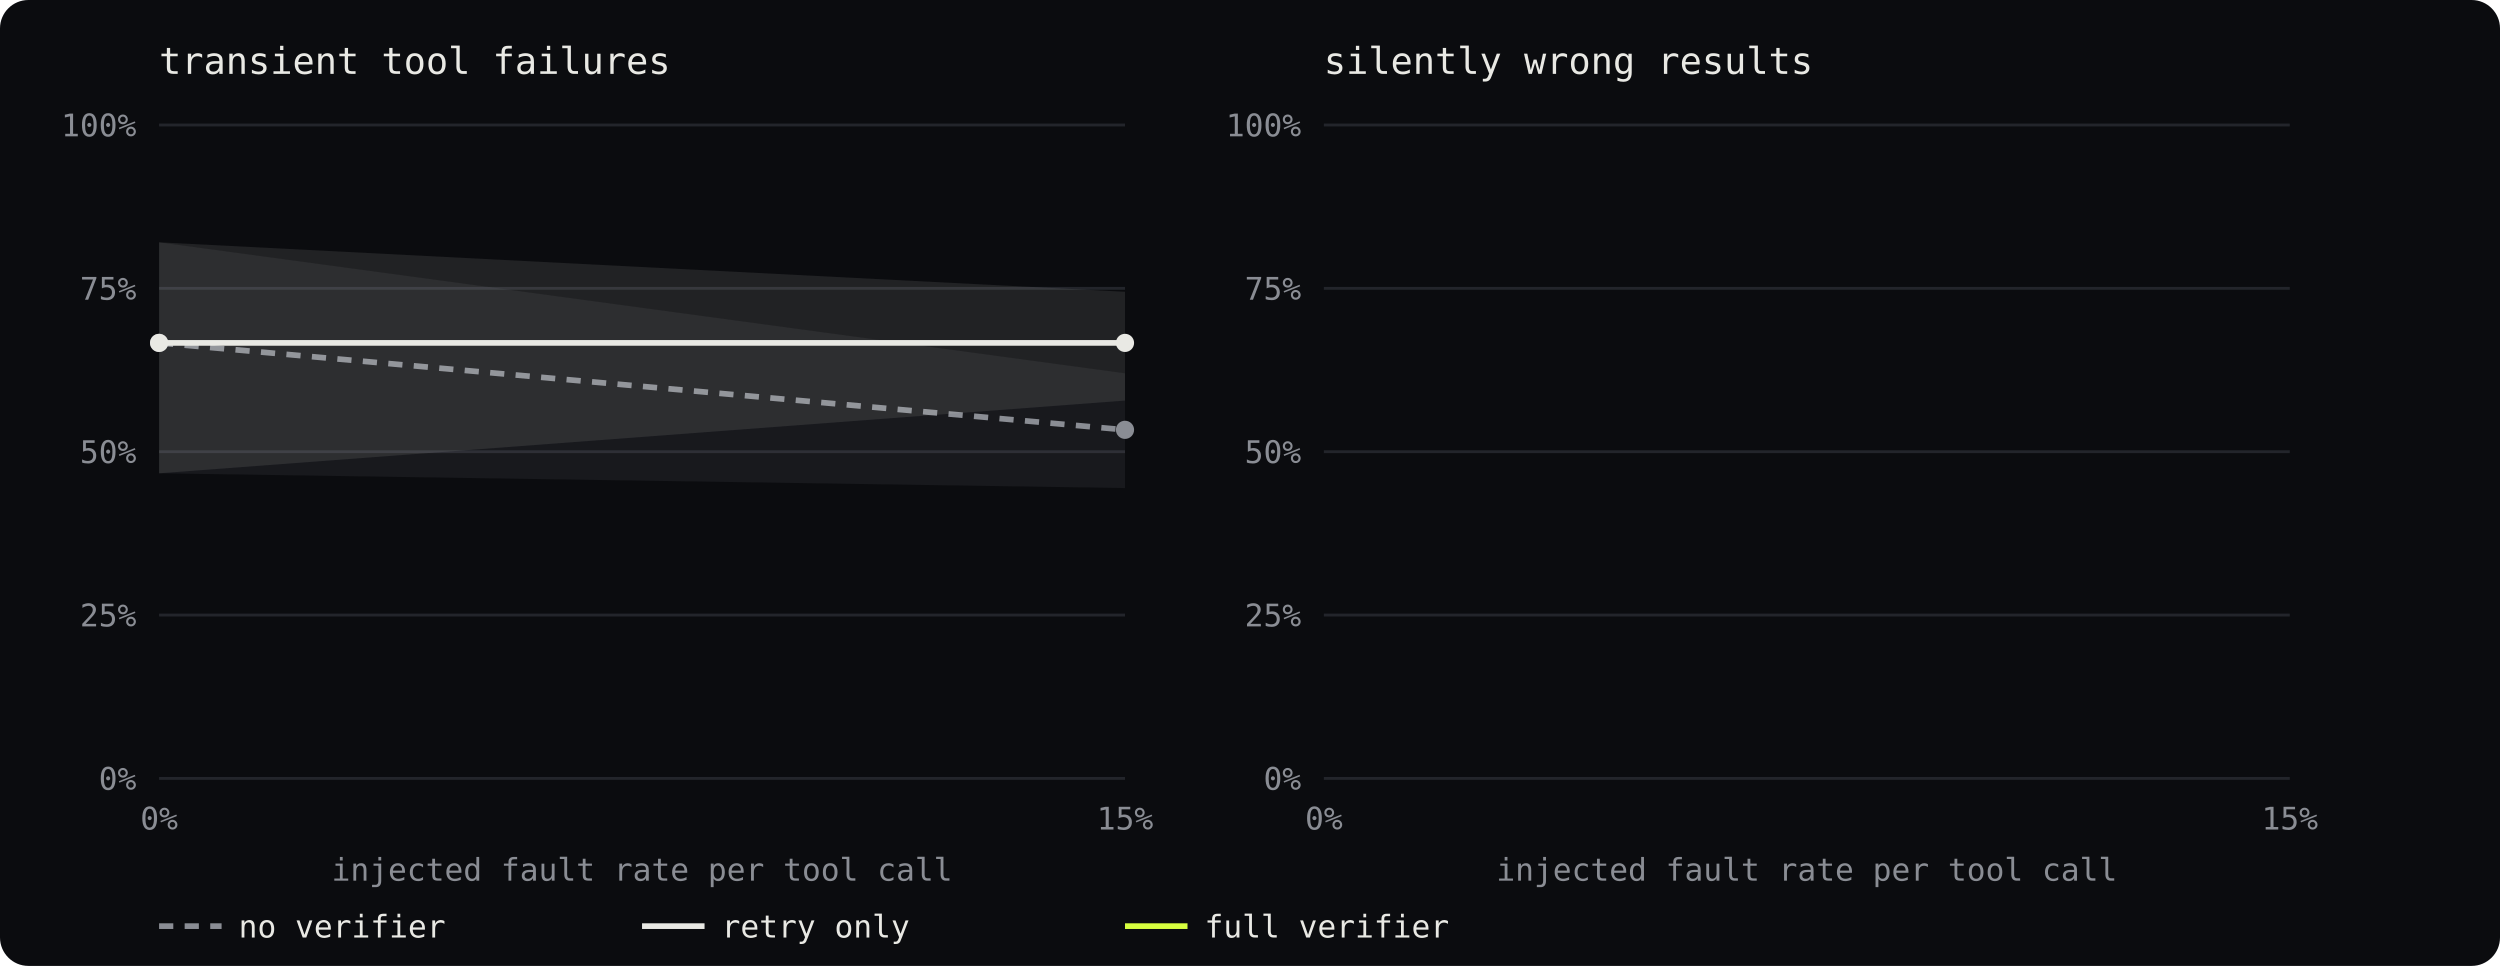
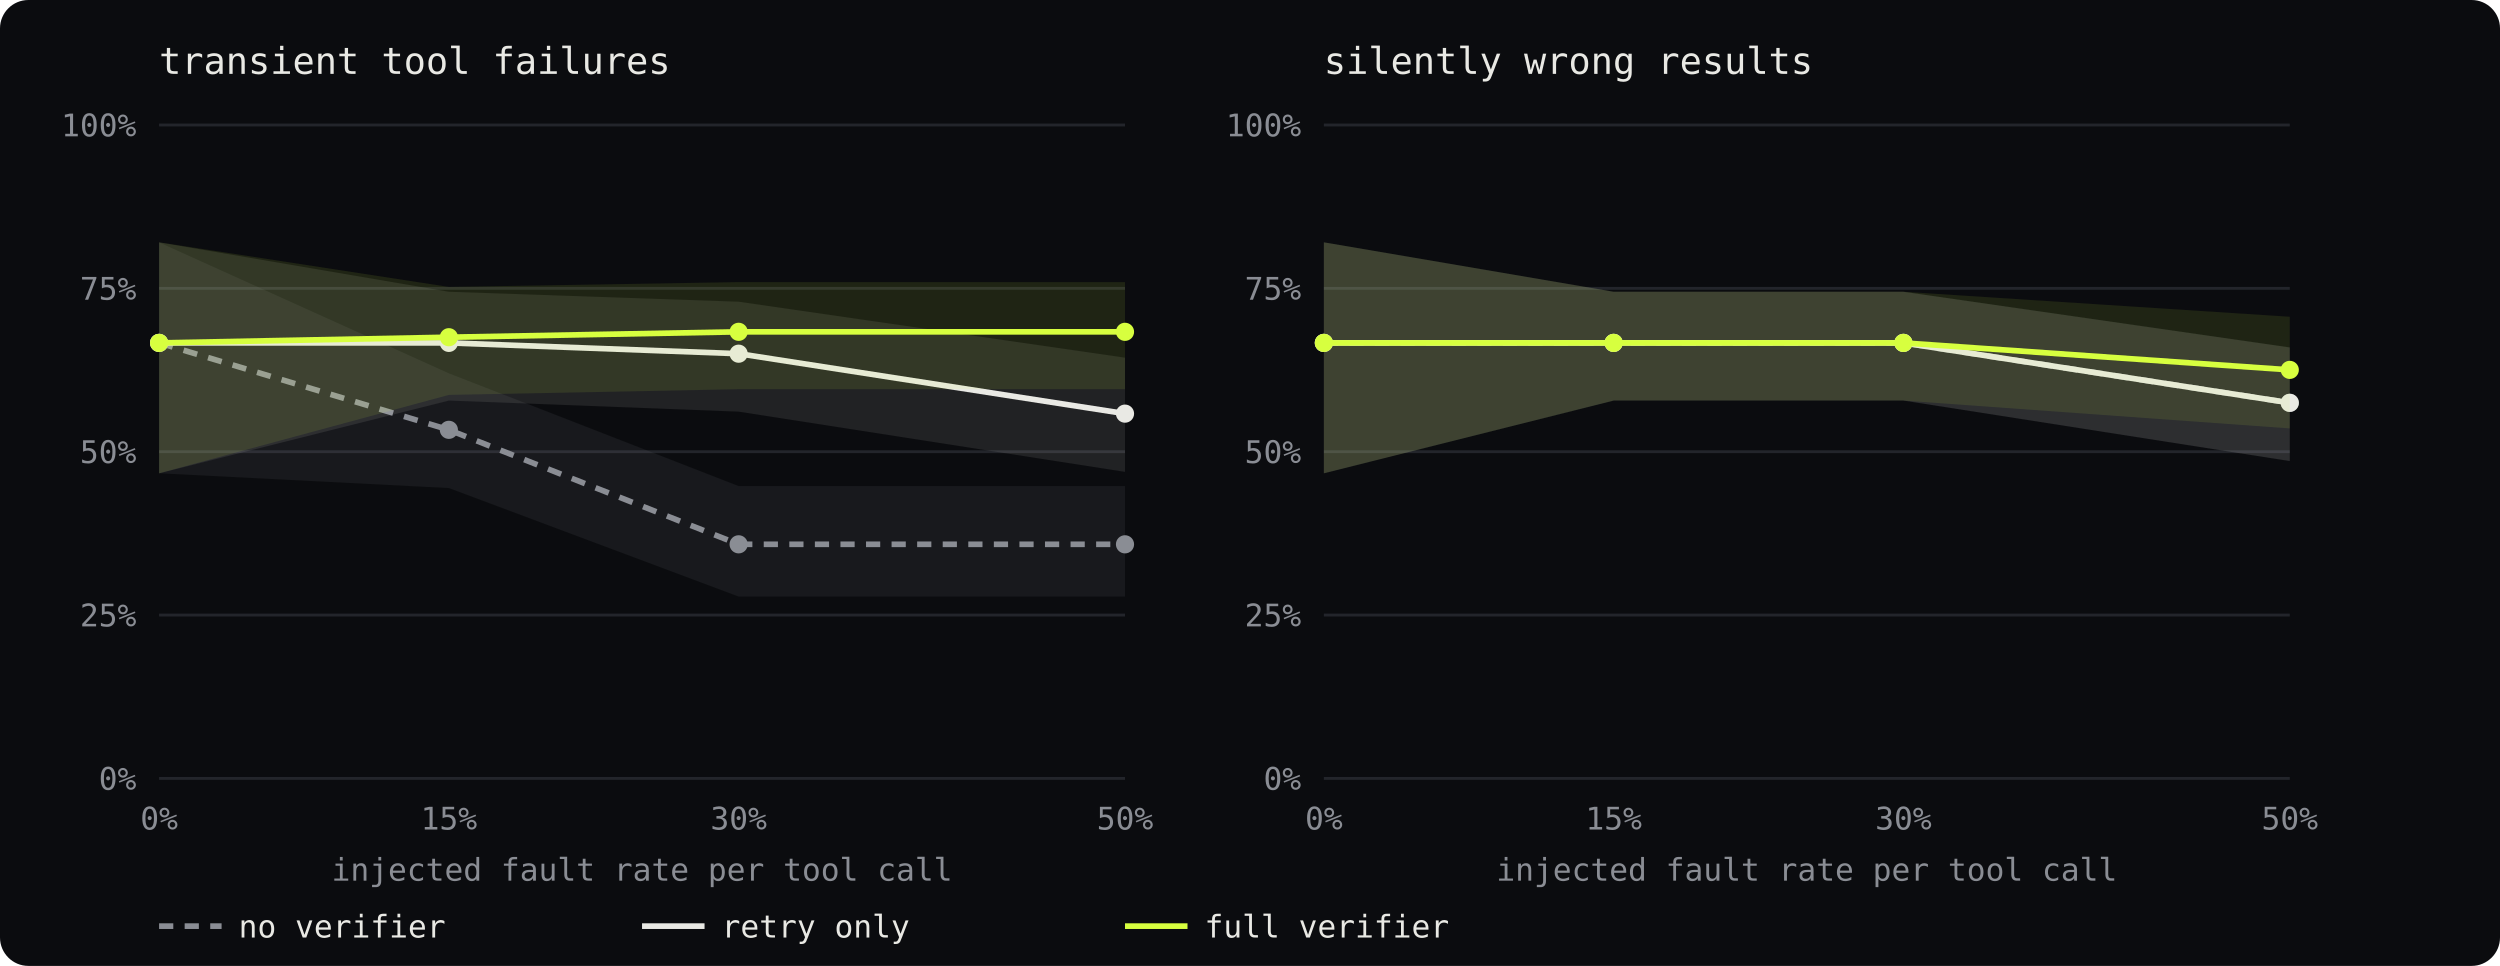
<svg xmlns="http://www.w3.org/2000/svg" viewBox="0 0 880 340" width="880" height="340" font-family="JetBrains Mono, monospace" font-size="11">
  <rect width="880" height="340" fill="#0b0c0f" rx="10" />
  <text x="56" y="26" fill="#e9e9e4" font-size="13">transient tool failures</text>
  <line x1="56" x2="396" y1="274.0" y2="274.0" stroke="#23252b" />
  <text x="48" y="278.0" fill="#8a8d94" text-anchor="end">0%</text>
  <line x1="56" x2="396" y1="216.5" y2="216.5" stroke="#23252b" />
  <text x="48" y="220.5" fill="#8a8d94" text-anchor="end">25%</text>
  <line x1="56" x2="396" y1="159.0" y2="159.0" stroke="#23252b" />
  <text x="48" y="163.0" fill="#8a8d94" text-anchor="end">50%</text>
  <line x1="56" x2="396" y1="101.5" y2="101.5" stroke="#23252b" />
  <text x="48" y="105.5" fill="#8a8d94" text-anchor="end">75%</text>
  <line x1="56" x2="396" y1="44.0" y2="44.0" stroke="#23252b" />
  <text x="48" y="48.0" fill="#8a8d94" text-anchor="end">100%</text>
  <text x="56.0" y="292" fill="#8a8d94" text-anchor="middle">0%</text>
-   <text x="396.0" y="292" fill="#8a8d94" text-anchor="middle">15%</text>
+   <text x="158.0" y="292" fill="#8a8d94" text-anchor="middle">15%</text>
+   <text x="260.0" y="292" fill="#8a8d94" text-anchor="middle">30%</text>
+   <text x="396.0" y="292" fill="#8a8d94" text-anchor="middle">50%</text>
  <text x="226.0" y="310" fill="#8a8d94" text-anchor="middle">injected fault rate per tool call</text>
-   <polygon points="56.0,85.3 396.0,131.4 396.0,171.8 56.0,166.6" fill="#8a8d94" opacity="0.10" />
-   <polyline fill="none" stroke-width="2" stroke="#8a8d94" stroke-dasharray="5 4" points="56.0,120.7 396.0,151.3" />
+   <polygon points="56.0,85.3 158.0,131.4 260.0,171.1 396.0,171.1 396.0,210.0 260.0,210.0 158.0,171.8 56.0,166.6" fill="#8a8d94" opacity="0.10" />
+   <polyline fill="none" stroke-width="2" stroke="#8a8d94" stroke-dasharray="5 4" points="56.0,120.7 158.0,151.3 260.0,191.6 396.0,191.6" />
  <circle cx="56.0" cy="120.7" r="3.2" fill="#8a8d94" />
-   <circle cx="396.0" cy="151.3" r="3.2" fill="#8a8d94" />
-   <polygon points="56.0,85.3 396.0,102.7 396.0,141.0 56.0,166.6" fill="#e9e9e4" opacity="0.10" />
-   <polyline fill="none" stroke-width="2" stroke="#e9e9e4" points="56.0,120.7 396.0,120.7" />
+   <circle cx="158.0" cy="151.3" r="3.2" fill="#8a8d94" />
+   <circle cx="260.0" cy="191.6" r="3.2" fill="#8a8d94" />
+   <circle cx="396.0" cy="191.6" r="3.2" fill="#8a8d94" />
+   <polygon points="56.0,85.3 158.0,102.7 260.0,106.2 396.0,125.9 396.0,166.1 260.0,144.9 158.0,141.0 56.0,166.6" fill="#e9e9e4" opacity="0.10" />
+   <polyline fill="none" stroke-width="2" stroke="#e9e9e4" points="56.0,120.7 158.0,120.7 260.0,124.5 396.0,145.6" />
  <circle cx="56.0" cy="120.7" r="3.2" fill="#e9e9e4" />
-   <circle cx="396.0" cy="120.7" r="3.2" fill="#e9e9e4" />
+   <circle cx="158.0" cy="120.7" r="3.2" fill="#e9e9e4" />
+   <circle cx="260.0" cy="124.5" r="3.2" fill="#e9e9e4" />
+   <circle cx="396.0" cy="145.6" r="3.2" fill="#e9e9e4" />
+   <polygon points="56.0,85.3 158.0,101.0 260.0,99.3 396.0,99.3 396.0,137.0 260.0,137.0 158.0,139.0 56.0,166.6" fill="#d7ff3f" opacity="0.10" />
+   <polyline fill="none" stroke-width="2" stroke="#d7ff3f" points="56.0,120.7 158.0,118.7 260.0,116.8 396.0,116.8" />
+   <circle cx="56.0" cy="120.7" r="3.2" fill="#d7ff3f" />
+   <circle cx="158.0" cy="118.7" r="3.2" fill="#d7ff3f" />
+   <circle cx="260.0" cy="116.8" r="3.2" fill="#d7ff3f" />
+   <circle cx="396.0" cy="116.8" r="3.2" fill="#d7ff3f" />
  <text x="466" y="26" fill="#e9e9e4" font-size="13">silently wrong results</text>
  <line x1="466" x2="806" y1="274.0" y2="274.0" stroke="#23252b" />
  <text x="458" y="278.0" fill="#8a8d94" text-anchor="end">0%</text>
  <line x1="466" x2="806" y1="216.5" y2="216.5" stroke="#23252b" />
  <text x="458" y="220.5" fill="#8a8d94" text-anchor="end">25%</text>
  <line x1="466" x2="806" y1="159.0" y2="159.0" stroke="#23252b" />
  <text x="458" y="163.0" fill="#8a8d94" text-anchor="end">50%</text>
  <line x1="466" x2="806" y1="101.5" y2="101.5" stroke="#23252b" />
  <text x="458" y="105.5" fill="#8a8d94" text-anchor="end">75%</text>
  <line x1="466" x2="806" y1="44.0" y2="44.0" stroke="#23252b" />
  <text x="458" y="48.0" fill="#8a8d94" text-anchor="end">100%</text>
  <text x="466.0" y="292" fill="#8a8d94" text-anchor="middle">0%</text>
-   <text x="806.0" y="292" fill="#8a8d94" text-anchor="middle">15%</text>
+   <text x="568.0" y="292" fill="#8a8d94" text-anchor="middle">15%</text>
+   <text x="670.0" y="292" fill="#8a8d94" text-anchor="middle">30%</text>
+   <text x="806.0" y="292" fill="#8a8d94" text-anchor="middle">50%</text>
  <text x="636.0" y="310" fill="#8a8d94" text-anchor="middle">injected fault rate per tool call</text>
+   <polygon points="466.0,85.3 568.0,102.7 670.0,102.7 806.0,122.3 806.0,162.3 670.0,141.0 568.0,141.0 466.0,166.6" fill="#8a8d94" opacity="0.10" />
+   <polyline fill="none" stroke-width="2" stroke="#8a8d94" stroke-dasharray="5 4" points="466.0,120.7 568.0,120.7 670.0,120.7 806.0,141.8" />
+   <circle cx="466.0" cy="120.7" r="3.2" fill="#8a8d94" />
+   <circle cx="568.0" cy="120.7" r="3.2" fill="#8a8d94" />
+   <circle cx="670.0" cy="120.7" r="3.2" fill="#8a8d94" />
+   <circle cx="806.0" cy="141.8" r="3.2" fill="#8a8d94" />
+   <polygon points="466.0,85.3 568.0,102.7 670.0,102.7 806.0,122.3 806.0,162.3 670.0,141.0 568.0,141.0 466.0,166.6" fill="#e9e9e4" opacity="0.10" />
+   <polyline fill="none" stroke-width="2" stroke="#e9e9e4" points="466.0,120.7 568.0,120.7 670.0,120.7 806.0,141.8" />
+   <circle cx="466.0" cy="120.7" r="3.2" fill="#e9e9e4" />
+   <circle cx="568.0" cy="120.7" r="3.2" fill="#e9e9e4" />
+   <circle cx="670.0" cy="120.7" r="3.2" fill="#e9e9e4" />
+   <circle cx="806.0" cy="141.8" r="3.2" fill="#e9e9e4" />
+   <polygon points="466.0,85.3 568.0,102.7 670.0,102.7 806.0,111.5 806.0,150.8 670.0,141.0 568.0,141.0 466.0,166.6" fill="#d7ff3f" opacity="0.10" />
+   <polyline fill="none" stroke-width="2" stroke="#d7ff3f" points="466.0,120.7 568.0,120.7 670.0,120.7 806.0,130.2" />
+   <circle cx="466.0" cy="120.7" r="3.2" fill="#d7ff3f" />
+   <circle cx="568.0" cy="120.7" r="3.2" fill="#d7ff3f" />
+   <circle cx="670.0" cy="120.7" r="3.2" fill="#d7ff3f" />
+   <circle cx="806.0" cy="130.2" r="3.2" fill="#d7ff3f" />
  <line x1="56" x2="78" y1="326" y2="326" stroke="#8a8d94" stroke-width="2" stroke-dasharray="5 4" />
  <text x="84" y="330" fill="#e9e9e4">no verifier</text>
  <line x1="226" x2="248" y1="326" y2="326" stroke="#e9e9e4" stroke-width="2" />
  <text x="254" y="330" fill="#e9e9e4">retry only</text>
  <line x1="396" x2="418" y1="326" y2="326" stroke="#d7ff3f" stroke-width="2" />
  <text x="424" y="330" fill="#e9e9e4">full verifier</text>
</svg>
